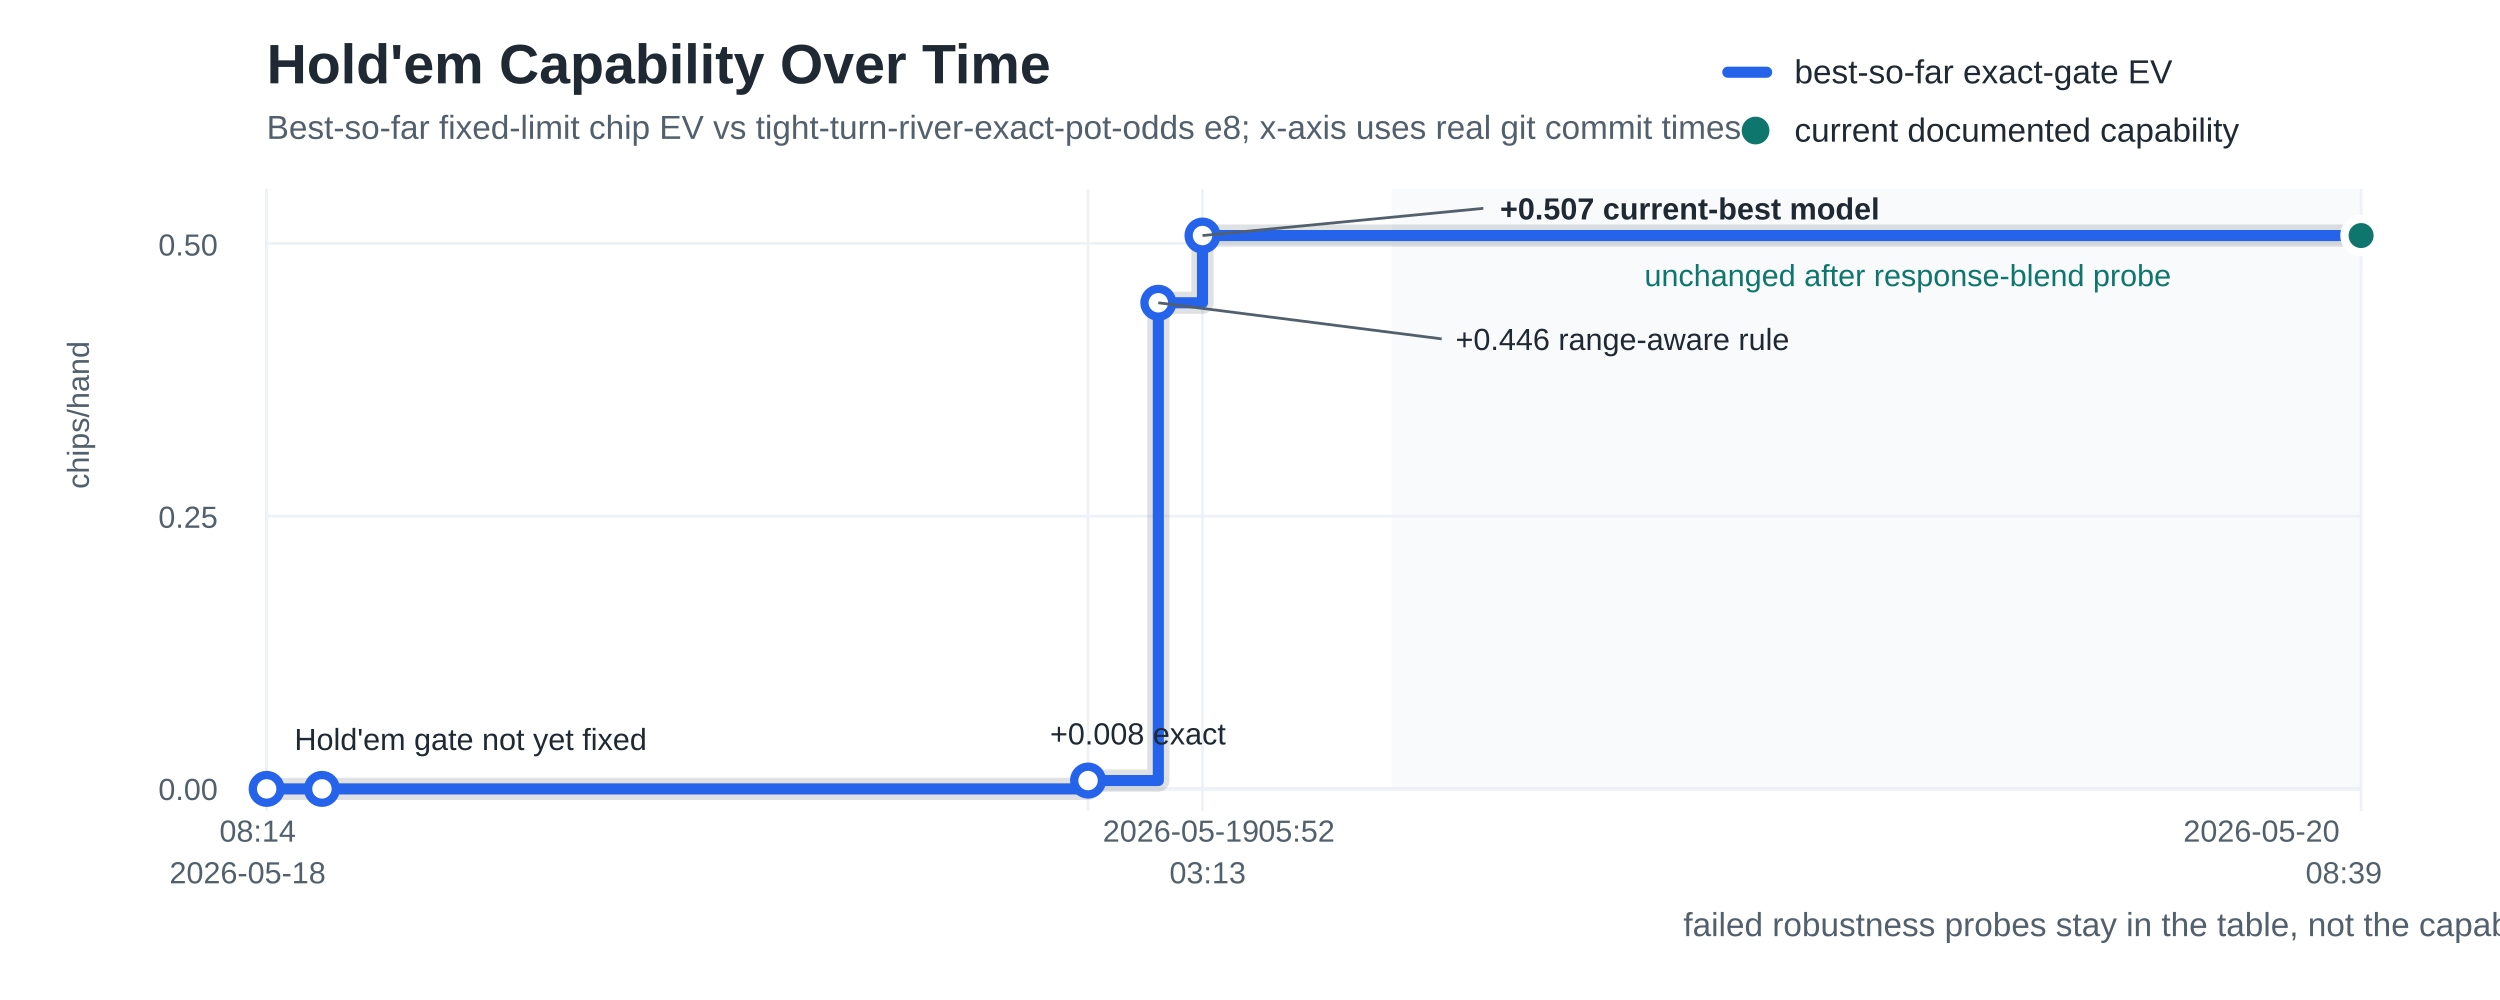
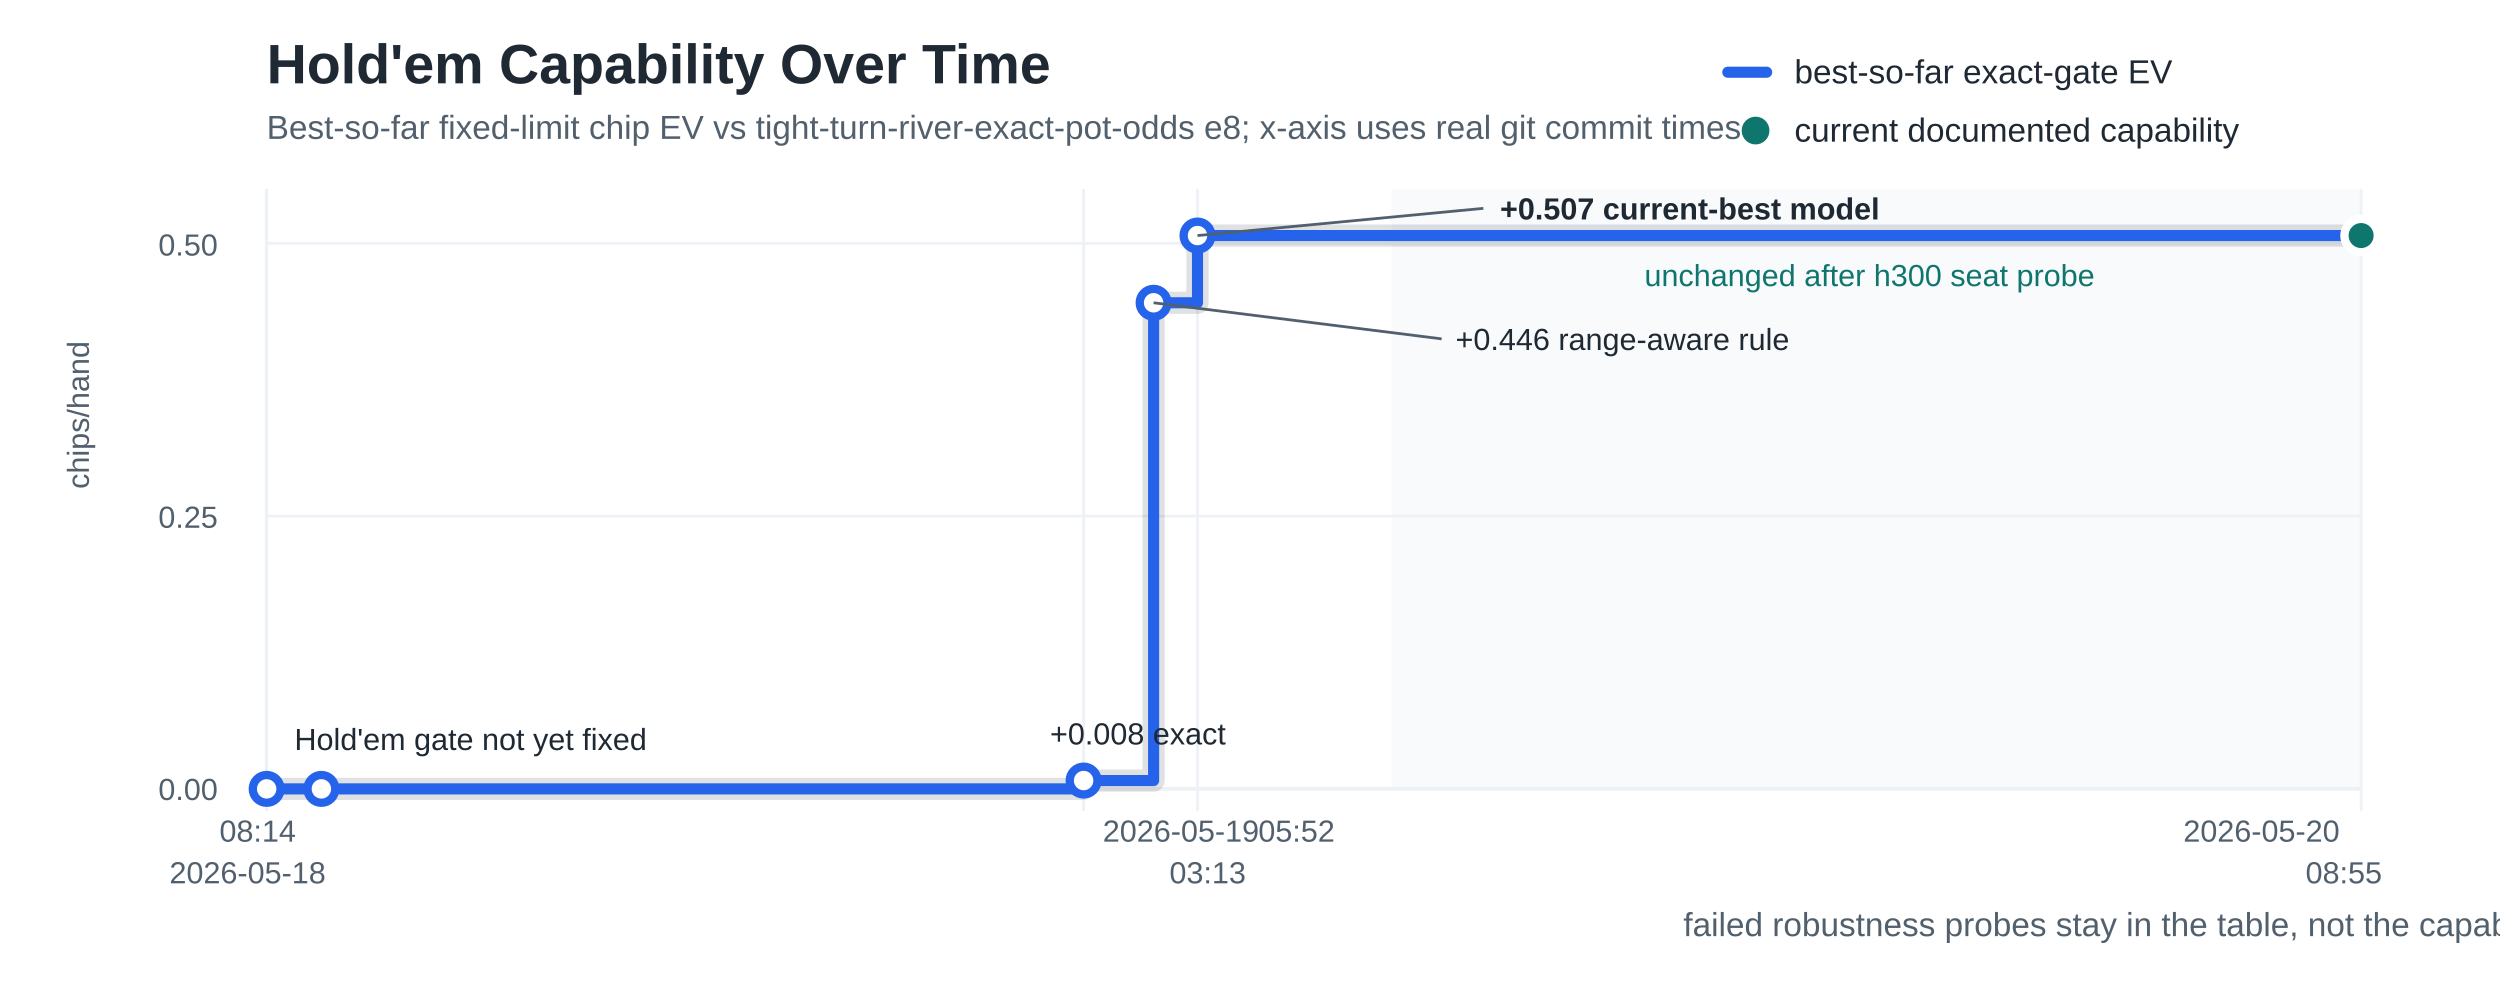
<svg xmlns="http://www.w3.org/2000/svg" width="900" height="360" viewBox="0 0 900 360" role="img" aria-labelledby="title desc">
  <rect width="900" height="360" fill="#ffffff" />
  <rect x="501" y="68" width="349" height="216" fill="#f8fafc" />
  <text x="96" y="30" font-family="Arial, Helvetica, sans-serif" font-size="20" font-weight="700" fill="#1f2933">Hold'em Capability Over Time</text>
  <text x="96" y="50" font-family="Arial, Helvetica, sans-serif" font-size="12" fill="#52606d">Best-so-far fixed-limit chip EV vs tight-turn-river-exact-pot-odds e8; x-axis uses real git commit times</text>
  <g stroke="#d9e2ec" stroke-width="1">
    <line x1="96" y1="284" x2="850" y2="284" />
    <line x1="96" y1="68" x2="96" y2="284" />
  </g>
  <g font-family="Arial, Helvetica, sans-serif" font-size="11" fill="#52606d">
    <line x1="96" y1="284.0" x2="850" y2="284.0" stroke="#eef2f6" stroke-width="1" />
    <text x="57" y="288">0.00</text>
    <line x1="96" y1="185.8" x2="850" y2="185.8" stroke="#eef2f6" stroke-width="1" />
    <text x="57" y="190">0.25</text>
    <line x1="96" y1="87.6" x2="850" y2="87.6" stroke="#eef2f6" stroke-width="1" />
    <text x="57" y="92">0.50</text>
    <text x="32" y="176" transform="rotate(-90 32 176)">chips/hand</text>
  </g>
  <g stroke="#eef2f6" stroke-width="1">
    <line x1="96.0" y1="68" x2="96.0" y2="292" />
-     <line x1="391.7" y1="68" x2="391.7" y2="292" />
-     <line x1="432.9" y1="68" x2="432.9" y2="292" />
+     <line x1="390.1" y1="68" x2="390.1" y2="292" />
+     <line x1="431.1" y1="68" x2="431.1" y2="292" />
    <line x1="850.0" y1="68" x2="850.0" y2="292" />
  </g>
-   <path d="M 96.0 284.0 L 115.9 284.0 L 115.9 284.0 L 391.7 284.0 L 391.7 281.0 L 417.0 281.0 L 417.0 109.0 L 432.9 109.0 L 432.9 84.8 L 850.0 84.8 L 850.0 84.8" fill="none" stroke="#1f2933" stroke-opacity="0.14" stroke-width="8" stroke-linecap="round" stroke-linejoin="round" />
-   <path d="M 96.0 284.0 L 115.9 284.0 L 115.9 284.0 L 391.7 284.0 L 391.7 281.0 L 417.0 281.0 L 417.0 109.0 L 432.9 109.0 L 432.9 84.8 L 850.0 84.8 L 850.0 84.8" fill="none" stroke="#2563eb" stroke-width="4" stroke-linecap="round" stroke-linejoin="round" />
+   <path d="M 96.0 284.0 L 115.7 284.0 L 115.7 284.0 L 390.1 284.0 L 390.1 281.0 L 415.3 281.0 L 415.3 109.0 L 431.1 109.0 L 431.1 84.8 L 850.0 84.8 L 850.0 84.8" fill="none" stroke="#1f2933" stroke-opacity="0.14" stroke-width="8" stroke-linecap="round" stroke-linejoin="round" />
+   <path d="M 96.0 284.0 L 115.7 284.0 L 115.7 284.0 L 390.1 284.0 L 390.1 281.0 L 415.3 281.0 L 415.3 109.0 L 431.1 109.0 L 431.1 84.8 L 850.0 84.8 L 850.0 84.8" fill="none" stroke="#2563eb" stroke-width="4" stroke-linecap="round" stroke-linejoin="round" />
  <g fill="#ffffff" stroke="#2563eb" stroke-width="3">
    <circle cx="96.0" cy="284.0" r="5" />
-     <circle cx="115.9" cy="284.0" r="5" />
-     <circle cx="391.7" cy="281.0" r="5" />
-     <circle cx="417.0" cy="109.0" r="5" />
-     <circle cx="432.9" cy="84.8" r="5" />
+     <circle cx="115.7" cy="284.0" r="5" />
+     <circle cx="390.1" cy="281.0" r="5" />
+     <circle cx="415.3" cy="109.0" r="5" />
+     <circle cx="431.1" cy="84.8" r="5" />
  </g>
  <circle cx="850.0" cy="84.8" r="6" fill="#0f766e" stroke="#ffffff" stroke-width="3" />
  <g font-family="Arial, Helvetica, sans-serif" font-size="11" fill="#1f2933">
    <text x="106" y="270">Hold'em gate not yet fixed</text>
    <text x="378" y="268">+0.008 exact</text>
-     <line x1="417.0" y1="109.0" x2="519" y2="122" stroke="#52606d" stroke-width="1" />
+     <line x1="415.3" y1="109.0" x2="519" y2="122" stroke="#52606d" stroke-width="1" />
    <text x="524" y="126">+0.446 range-aware rule</text>
-     <line x1="432.9" y1="84.8" x2="534" y2="75" stroke="#52606d" stroke-width="1" />
+     <line x1="431.1" y1="84.8" x2="534" y2="75" stroke="#52606d" stroke-width="1" />
    <text x="540" y="79" font-weight="700">+0.507 current-best model</text>
-     <text x="592" y="103" fill="#0f766e">unchanged after response-blend probe</text>
+     <text x="592" y="103" fill="#0f766e">unchanged after h300 seat probe</text>
  </g>
  <g font-family="Arial, Helvetica, sans-serif" font-size="11" fill="#52606d">
    <text x="61" y="318">2026-05-18</text>
    <text x="79" y="303">08:14</text>
    <text x="397" y="303">2026-05-19</text>
    <text x="421" y="318">03:13</text>
    <text x="453" y="303">05:52</text>
    <text x="786" y="303">2026-05-20</text>
-     <text x="830" y="318">08:39</text>
+     <text x="830" y="318">08:55</text>
  </g>
  <g font-family="Arial, Helvetica, sans-serif" font-size="12" fill="#1f2933">
    <rect x="620" y="24" width="18" height="4" fill="#2563eb" rx="2" />
    <text x="646" y="30">best-so-far exact-gate EV</text>
    <circle cx="632" cy="47" r="5" fill="#0f766e" />
    <text x="646" y="51">current documented capability</text>
    <text x="606" y="337" fill="#52606d">failed robustness probes stay in the table, not the capability line</text>
  </g>
</svg>
